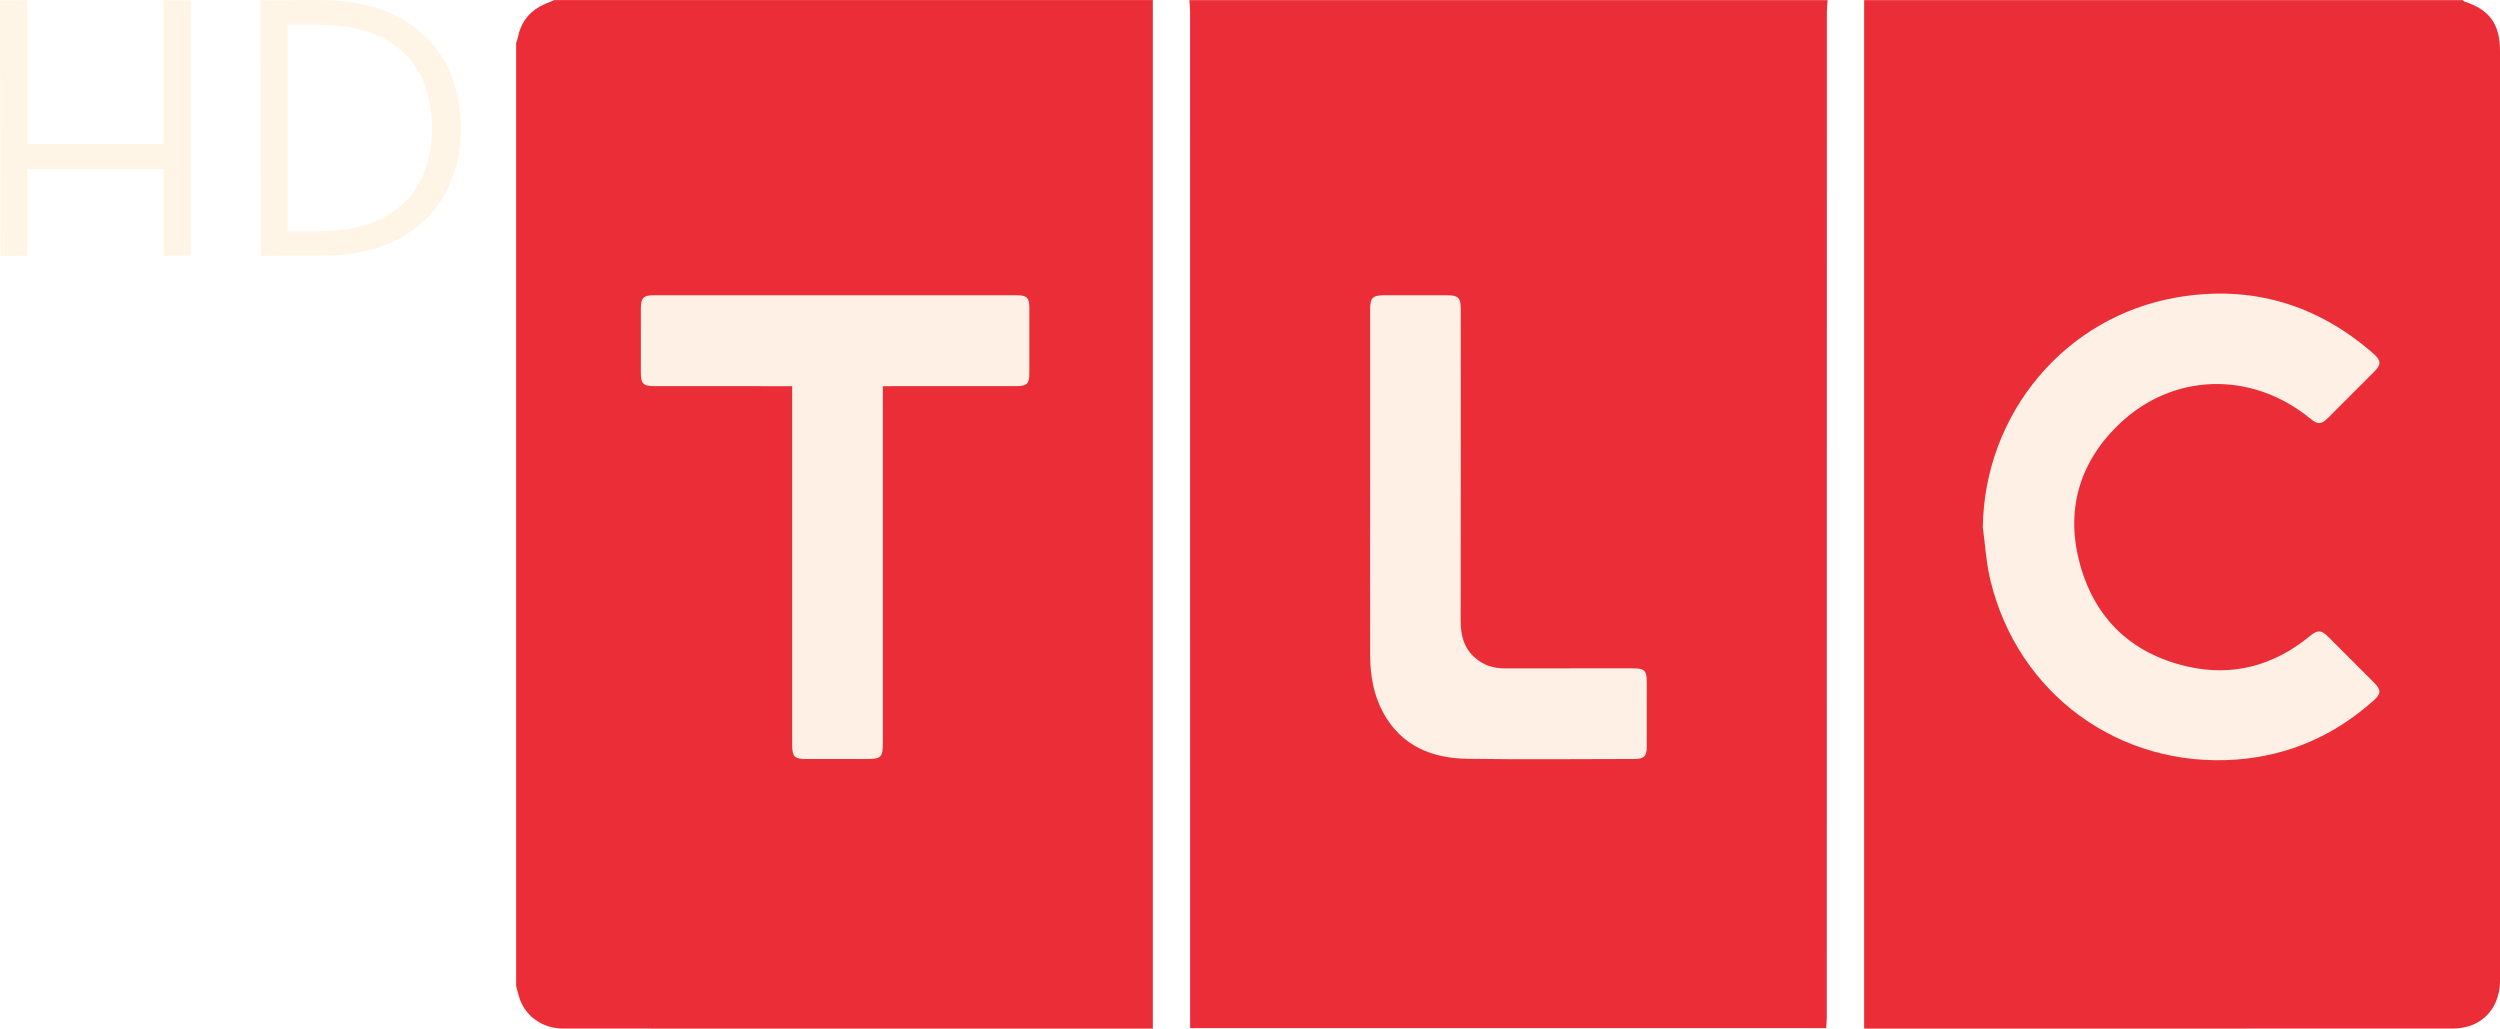
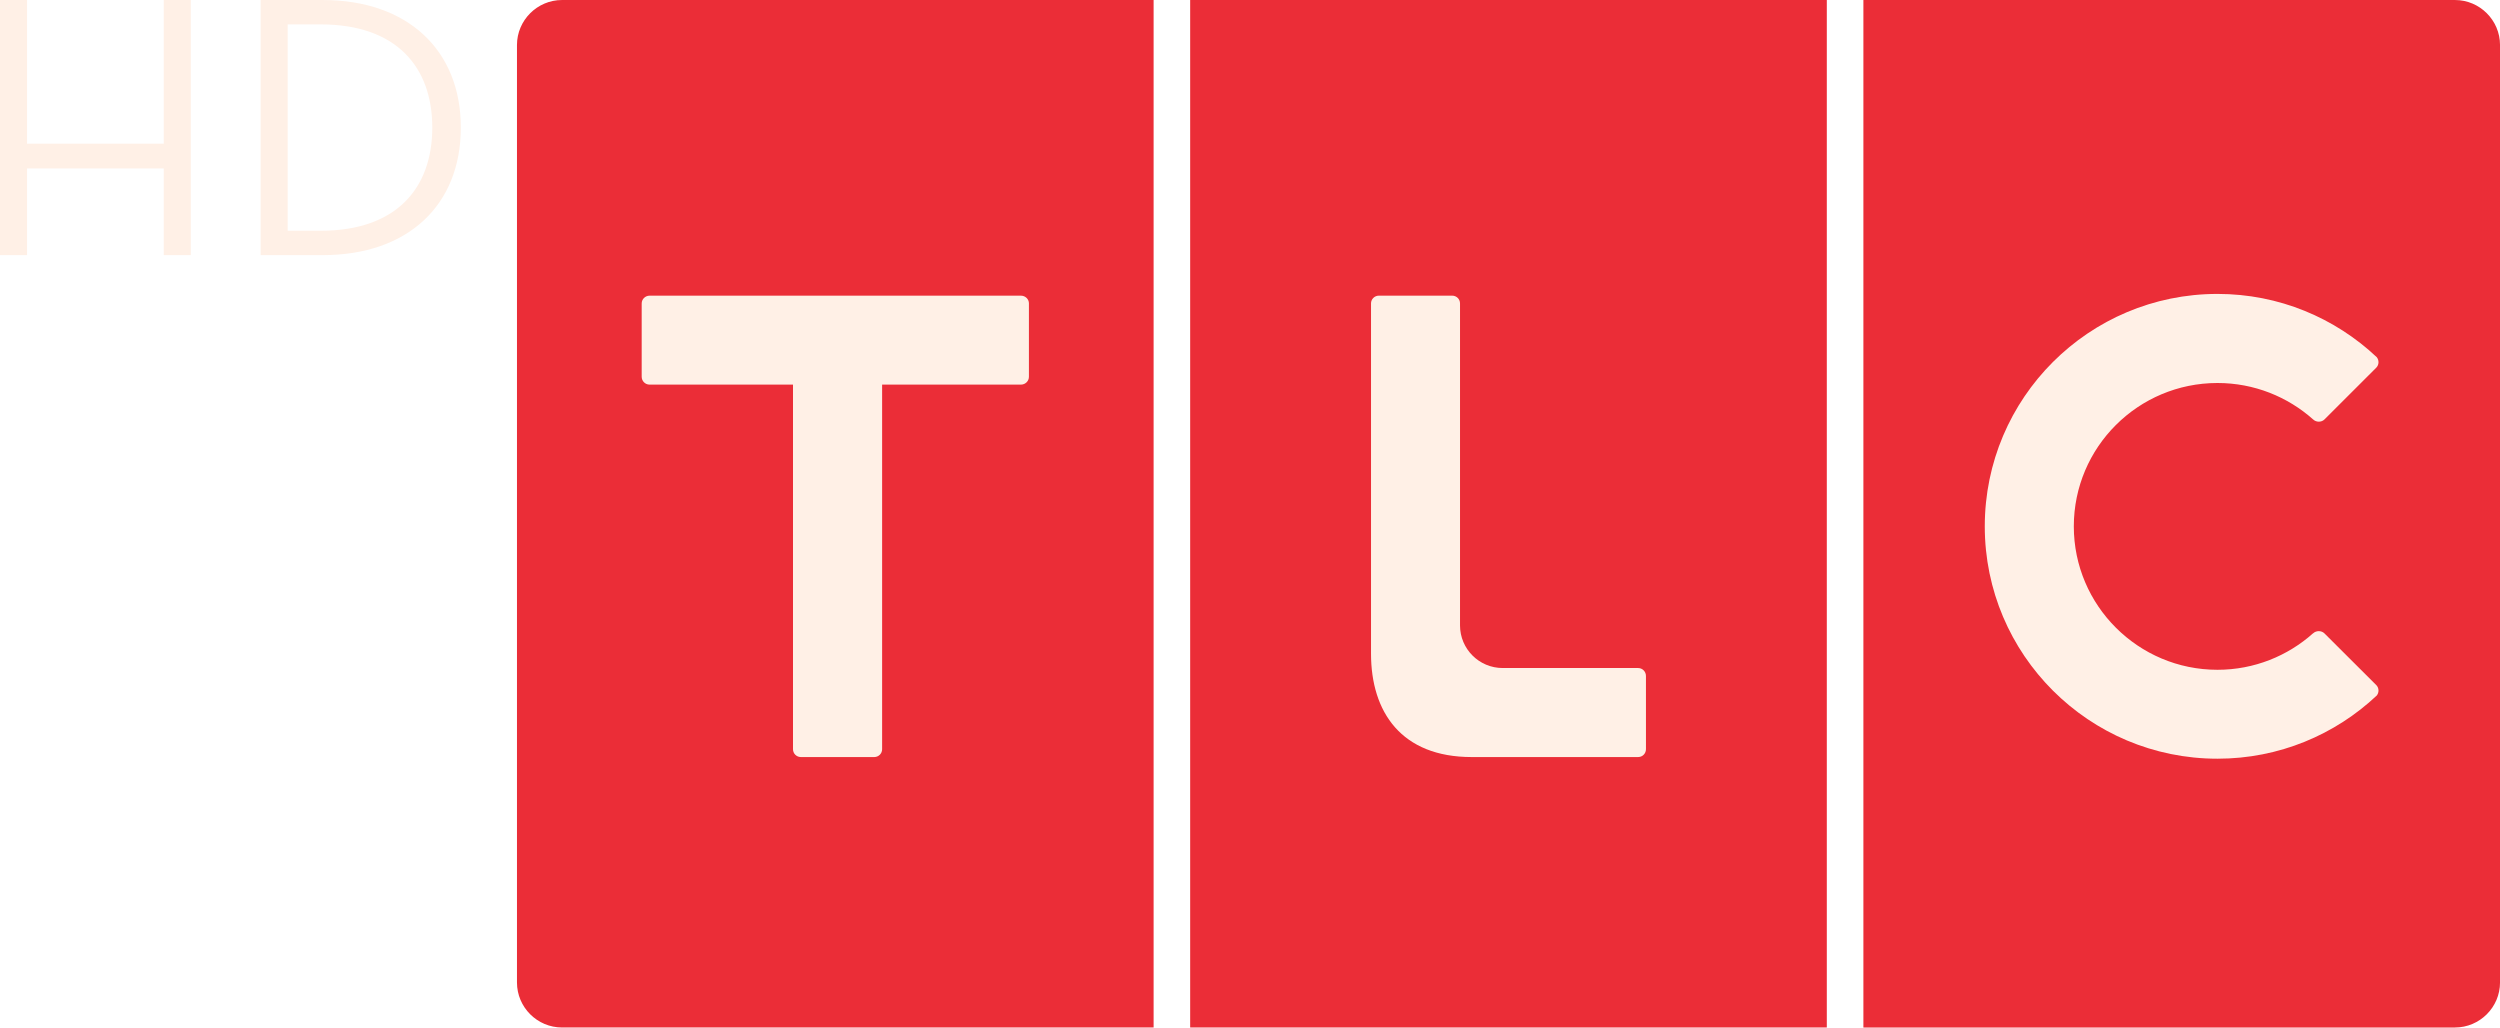
- <svg xmlns="http://www.w3.org/2000/svg" id="svg20" width="787.76pt" height="324.11pt" version="1.1" viewBox="0 0 787.76 324.11">
-   <g id="g4517" fill="#fff5e6">
-     <path id="path2" d="m0 0.105 8.66-0.04v45.26h42.86l0.01-45.24 8.62-0.01-0.01 80.49h-8.58l-0.04-27.25-42.85-0.01-0.02 27.26-8.49 0.09z" />
-     <path id="path4" d="m82 0.095c12.82 0.39 26.16-1.58 38.46 3.03 10.15 3.53 18.69 11.62 22.24 21.84 4.62 13.54 3.26 29.85-5.9 41.24-7.48 9.29-19.52 13.69-31.16 14.28-7.82 0.26-15.65-0.06-23.48 0.16l-0.16-80.55m8.66 7.74v65.01c8.23-0.12 16.68 0.54 24.62-2.04 6.79-2.02 12.95-6.45 16.49-12.64 4.78-8.48 5.39-18.9 3.06-28.22-2-8.13-7.79-15.19-15.48-18.56-8.96-4.2-19.07-3.55-28.69-3.55z" />
+ <svg xmlns="http://www.w3.org/2000/svg" id="Layer_1" width="1166.2" height="479.31" enable-background="new 0 0 200 97.333" version="1.0" viewBox="0 0 1166.2 479.31" xml:space="preserve">
+   <g id="g2654" transform="matrix(.74053 0 0 .73981 1145.2 .0019766)">
+     <path id="path2656" d="m0 0h-372.66v647.88h372.65c15.61 0 28.38-12.771 28.38-28.38v-591.12c0-15.607-12.77-28.376-28.37-28.376" fill="#eb2d37" />
  </g>
-   <g id="g928" transform="matrix(1.648 0 0 1.648 162.64 .041444)">
-     <g id="g918">
-       <path id="path3-4" d="m128.72 0h122.04c-0.051 0.75-0.145 1.502-0.145 2.252-7e-3 64.048-6e-3 128.1-0.012 192.14 0 0.728-0.077 1.458-0.117 2.165h-121.62v-2.317c0-63.997 1e-3 -127.99-6e-3 -191.99 1e-3 -0.75-0.093-1.502-0.144-2.252z" fill="#eb2d37" />
-       <path id="path5-9" d="m0 188.52v-180.33c0.12-0.372 0.279-0.737 0.351-1.117 0.486-2.565 1.855-4.519 4.104-5.811 0.893-0.513 1.884-0.851 2.831-1.269h114.45v196.65h-72.058c-13.556 0-27.111 4e-3 -40.667-4e-3 -4.102 0-7.469-2.488-8.507-6.248-0.173-0.623-0.337-1.246-0.505-1.87z" clip-rule="evenodd" fill="#eb2d37" fill-rule="evenodd" />
-       <path id="path7-2" d="m257.74 0h114.45c0.112 0.096 0.207 0.238 0.338 0.28 4.799 1.546 6.794 4.307 6.794 9.466 3e-3 59.091 3e-3 118.18 3e-3 177.27 0 0.304 8e-3 0.607-9e-3 0.911-0.256 5.301-3.813 8.713-9.092 8.713-36.88 2e-3 -73.761 2e-3 -110.64 2e-3h-1.842c1e-3 -65.65 1e-3 -131.15 1e-3 -196.64z" clip-rule="evenodd" fill="#eb2d37" fill-rule="evenodd" />
-       <path id="path9-6" d="m280.43 100.77c0.459 3.345 0.644 6.754 1.423 10.021 5.214 21.881 24.733 36.096 47.13 34.408 10.027-0.755 18.744-4.633 26.22-11.323 1.379-1.233 1.403-2.002 0.133-3.281-2.958-2.979-5.93-5.95-8.906-8.909-1.287-1.277-2.002-1.295-3.399-0.143-6.91 5.702-14.806 7.865-23.531 5.857-10.536-2.425-17.562-9.021-20.456-19.433-2.83-10.183-0.296-19.339 7.254-26.701 10.32-10.062 25.494-10.442 36.697-1.296 1.509 1.234 2.125 1.222 3.504-0.148 2.942-2.925 5.878-5.857 8.801-8.804 1.327-1.342 1.295-2.137-0.148-3.404-10.825-9.485-23.409-13.205-37.557-10.786-21.434 3.662-36.85 22.207-37.165 43.942z" clip-rule="evenodd" fill="#eb2d37" fill-rule="evenodd" />
-       <path id="path11-9" d="m163.28 92.653c-1e-3 -11.128-2e-3 -22.256 0-33.385 1e-3 -2.392 0.442-2.84 2.812-2.843 3.895-5e-3 7.789-5e-3 11.684 0 2.427 3e-3 2.838 0.406 2.838 2.803 3e-3 19.829 0.019 39.657-0.017 59.485-5e-3 2.776 0.632 5.207 2.79 7.069 1.595 1.376 3.464 1.995 5.58 1.99 8.195-0.019 16.388-9e-3 24.583-6e-3 2.219 1e-3 2.635 0.42 2.637 2.664 5e-3 4.098 0.01 8.194-3e-3 12.292-6e-3 1.828-0.524 2.369-2.338 2.372-10.673 0.013-21.349 0.126-32.019-0.038-6.793-0.104-12.583-2.471-16.036-8.81-1.855-3.406-2.495-7.135-2.503-10.968-0.025-10.874-8e-3 -21.75-8e-3 -32.625z" clip-rule="evenodd" fill="#fff0e6" fill-rule="evenodd" />
-       <path id="path13" d="m70.117 73.813v2.261c0 21.952 1e-3 43.905 0 65.856 0 2.879-0.299 3.171-3.235 3.171-3.844 2e-3 -7.688 8e-3 -11.533-3e-3 -2.113-7e-3 -2.568-0.471-2.568-2.589-2e-3 -22.206-1e-3 -44.411-1e-3 -66.616v-2.081h-1.825c-8.144 0-16.288 2e-3 -24.431-2e-3 -2.247-1e-3 -2.677-0.419-2.682-2.638-9e-3 -4.098-0.013-8.194 3e-3 -12.292 7e-3 -1.925 0.516-2.452 2.419-2.453 23.166-7e-3 46.332-7e-3 69.499 0 1.861 1e-3 2.356 0.506 2.361 2.317 8e-3 4.249 8e-3 8.498 0 12.746-4e-3 1.811-0.502 2.313-2.361 2.316-7.841 0.01-15.681 5e-3 -23.521 5e-3 -0.603 2e-3 -1.208 2e-3 -2.125 2e-3z" clip-rule="evenodd" fill="#fff0e6" fill-rule="evenodd" />
-       <path id="path15" d="m280.43 100.77c0.314-21.735 15.73-40.281 37.163-43.941 14.147-2.418 26.731 1.301 37.557 10.786 1.443 1.267 1.476 2.062 0.148 3.404-2.923 2.947-5.858 5.878-8.801 8.804-1.379 1.37-1.995 1.382-3.504 0.148-11.203-9.146-26.377-8.766-36.697 1.296-7.55 7.362-10.084 16.518-7.254 26.701 2.894 10.412 9.92 17.008 20.456 19.433 8.726 2.008 16.621-0.155 23.531-5.857 1.397-1.152 2.112-1.135 3.399 0.143 2.977 2.959 5.948 5.93 8.906 8.909 1.271 1.279 1.246 2.048-0.133 3.281-7.476 6.69-16.192 10.568-26.22 11.323-22.396 1.688-41.916-12.527-47.13-34.408-0.777-3.268-0.962-6.677-1.421-10.022z" clip-rule="evenodd" fill="#fff0e6" fill-rule="evenodd" />
+   <path id="path2666" d="m555.19 479.3h296.98v-479.3h-296.98z" fill="#eb2d37" />
+   <g id="g2684" transform="matrix(.74053 0 0 .73981 262.17 .0030866)">
+     <path id="path2686" d="m0 0c-15.607 0-28.376 12.769-28.376 28.376v591.12c0 15.607 12.769 28.376 28.376 28.376h372.66v-647.88z" fill="#eb2d37" />
+   </g>
+   <g id="g983" transform="translate(-165.38 865.5)">
+     <g id="g2660" transform="matrix(.74053 0 0 .73981 1244.4 -669.84)">
+       <path id="path2662" d="m0 0c-15.98-14.27-37.13-22.976-60.24-22.976-49.93 0-90.5 40.439-90.5 90.411 0 49.86 40.57 90.421 90.5 90.421 23.11 0 44.28-8.739 60.24-23.038l-0.05 0.095c1.98-1.901 5.29-1.901 7.2 0l32.71 32.658c1.69 1.779 1.77 4.617 0.23 6.512-26.15 24.645-61.48 39.84-100.33 39.84-80.957 0-146.59-65.649-146.59-146.49 0-80.968 65.637-146.58 146.59-146.58 38.85 0 74.11 15.168 100.33 39.892 1.54 1.967 1.46 4.749-0.23 6.539l-32.71 32.714c-1.91 1.895-5.22 1.895-7.2-0.055z" fill="#fff0e6" />
+     </g>
+     <g id="g2678" transform="matrix(.74053 0 0 .73981 929.52 -512.35)">
+       <path id="path2680" d="m0 0h-104.84c-44.279 0-63.399-28.357-63.399-65.2v-220.84c0-2.693 2.223-4.893 4.944-4.893l46.174 3e-3c2.771-3e-3 4.944 2.203 4.944 4.89v203.02c0 14.852 12.026 26.889 26.9 26.889h85.28c2.804 5e-3 4.943 2.288 4.943 4.999l6e-3 46.147c-6e-3 2.748-2.145 4.987-4.949 4.987" fill="#fff0e6" />
+     </g>
+     <g id="g2698" transform="matrix(.74053 0 0 .73981 645.35 -689.74)">
+       <path id="path2700" d="m0 0c0 2.715-2.252 4.932-4.979 4.932l-87.495 0.011v229.89c0 2.749-2.217 4.944-4.941 4.944h-46.252c-2.724 0-4.944-2.195-4.944-4.944v-229.89h-90.357c-2.701 6e-3 -4.963-2.217-4.963-4.943l3e-3 -46.235c-3e-3 -2.696 2.259-4.907 4.96-4.904h233.99c2.727-3e-3 5.01 2.208 4.979 4.89z" fill="#fff0e6" />
+     </g>
+   </g>
+   <g id="g1033" transform="matrix(-1 0 0 1 -26.198 -4e-4)" fill="#fff0e6">
+     <path id="path2636-1" d="m-102.58 119.01v-40.429h63.767v40.429h12.612v-119.01h-12.612v67.032h-63.767v-67.032h-12.619v119.01z" />
+     <g id="g2648-8" transform="matrix(-.74053 0 0 .73981 -175.82 107.64)">
+       <path id="path2650-3" d="m0 0c47.55 0 70.26-26.732 70.26-65.057 0-38.324-22.71-65.056-70.26-65.056h-20.82v130.11zm-37.85-145.49h39.03c53.7 0 87.06 31.7 87.06 80.434s-33.12 80.435-87.06 80.435h-39.03z" fill="#fff0e6" />
    </g>
  </g>
</svg>
